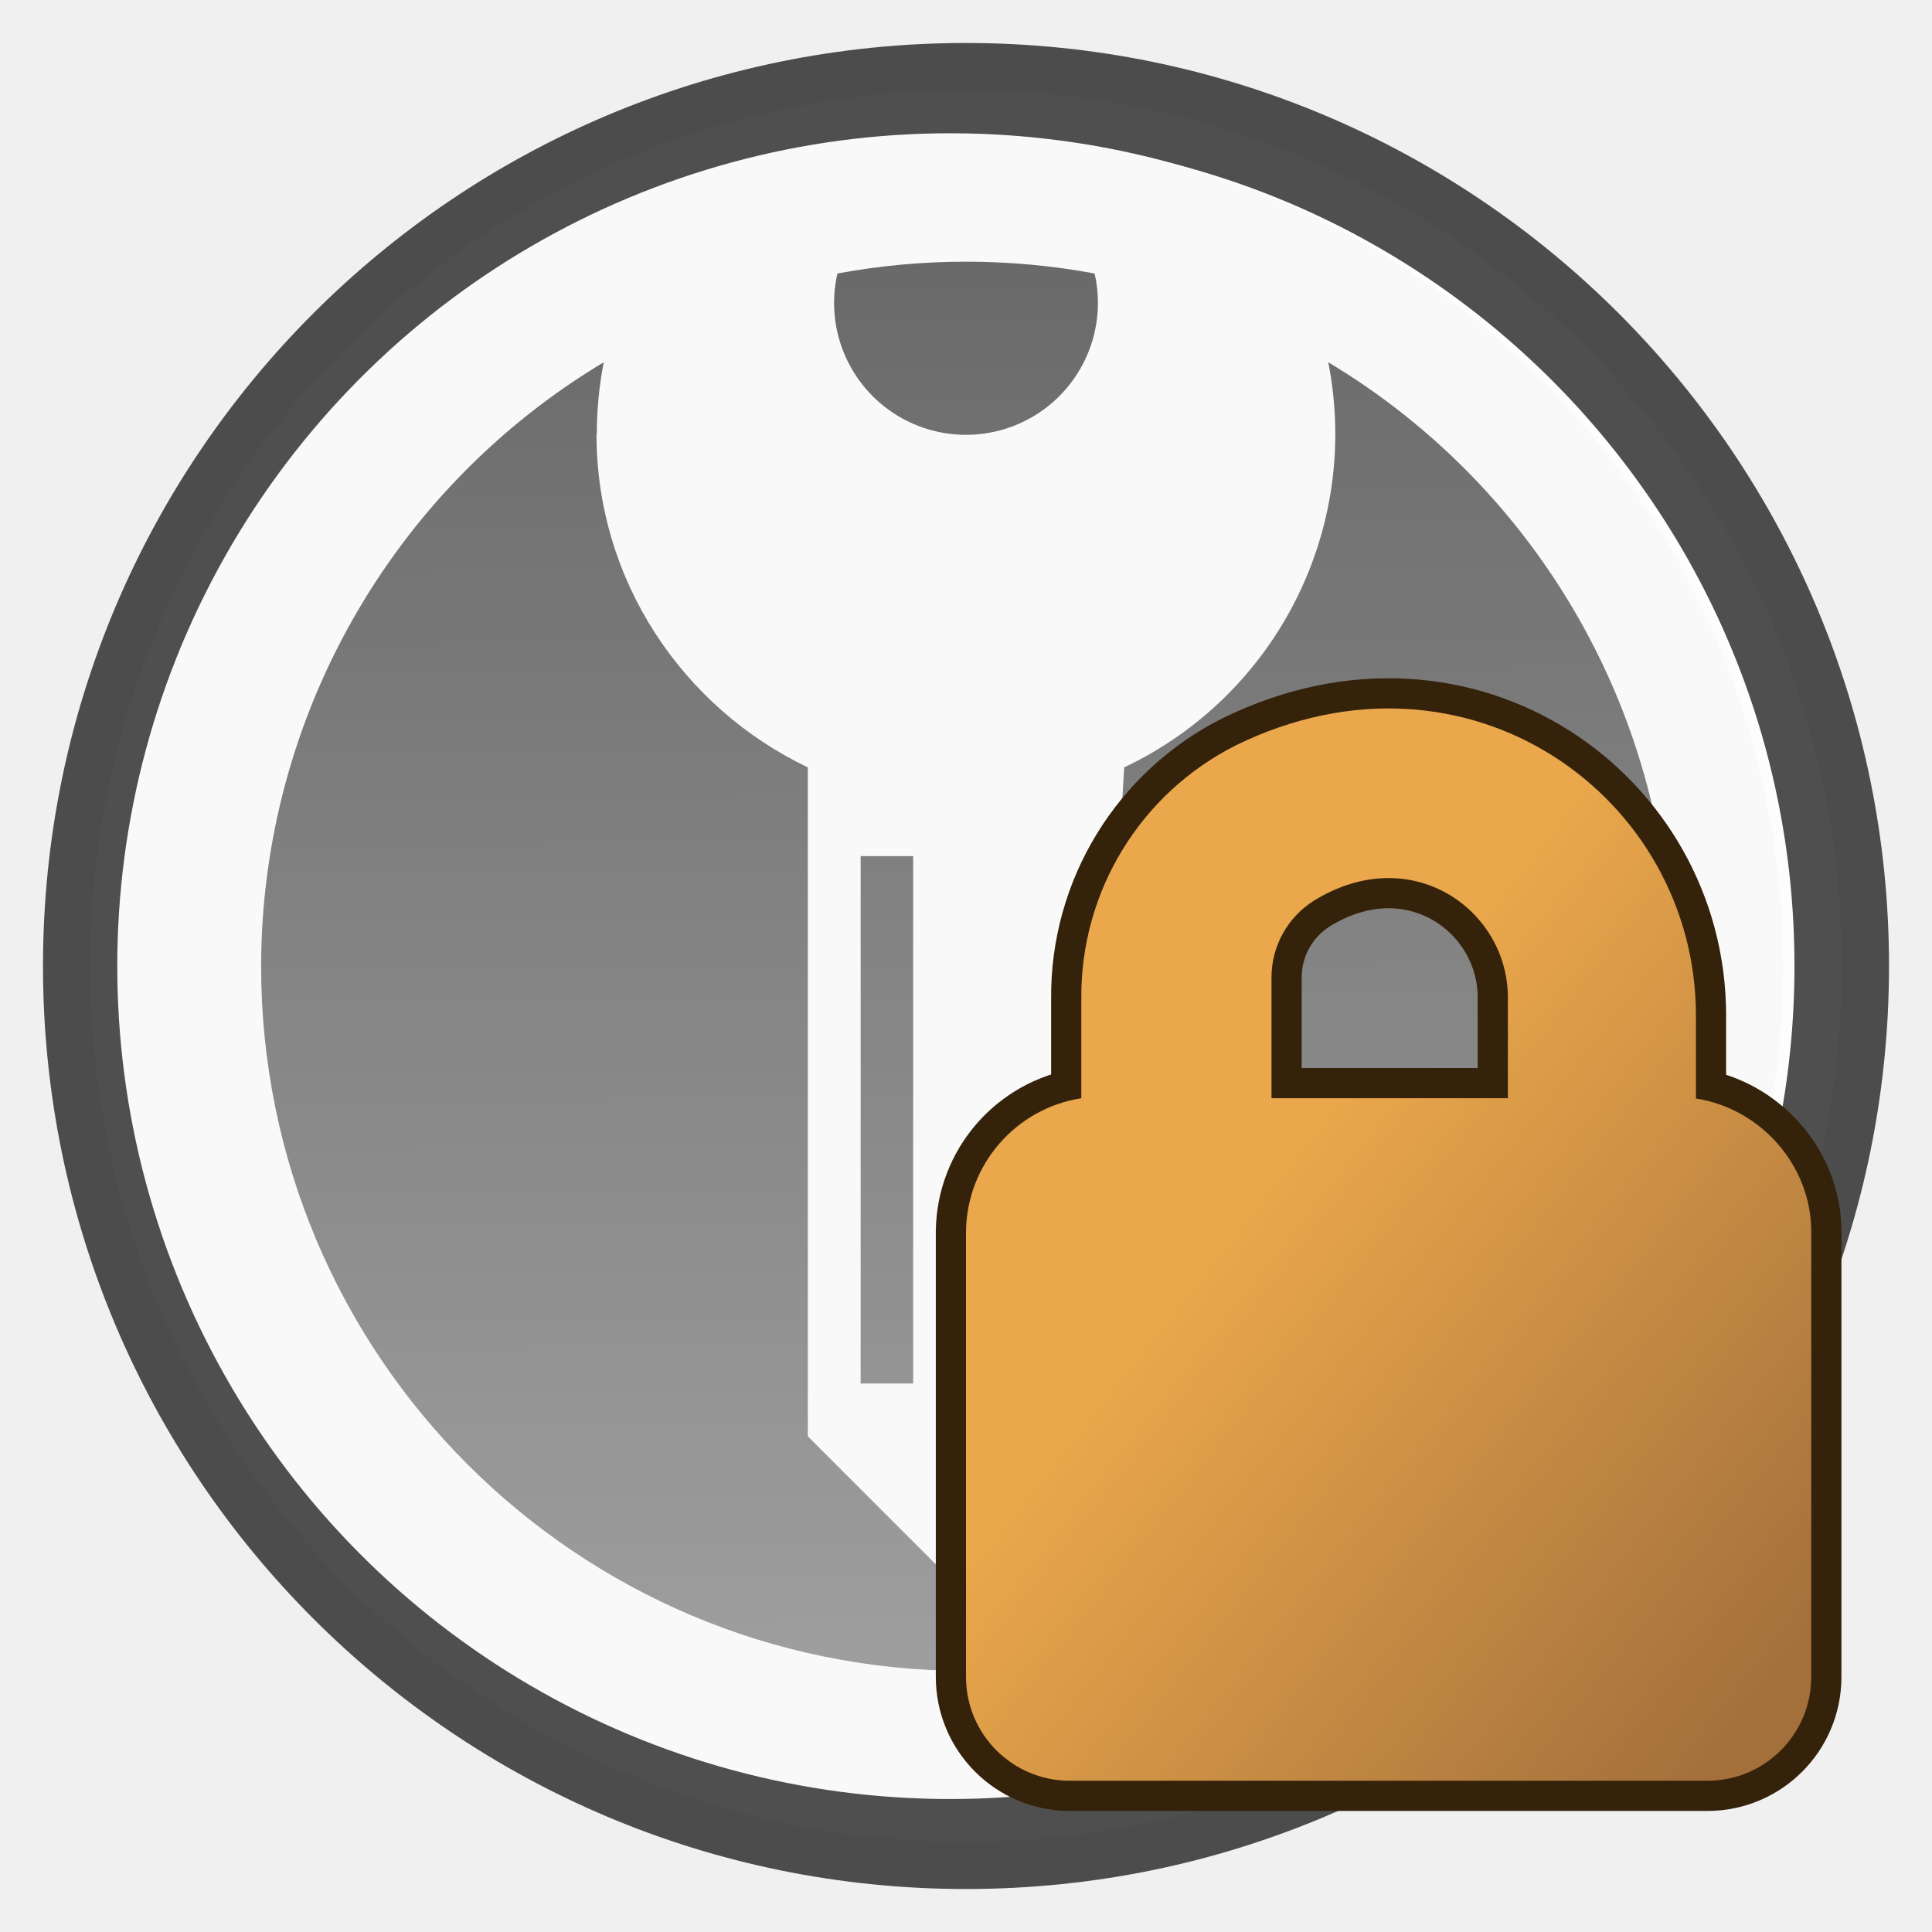
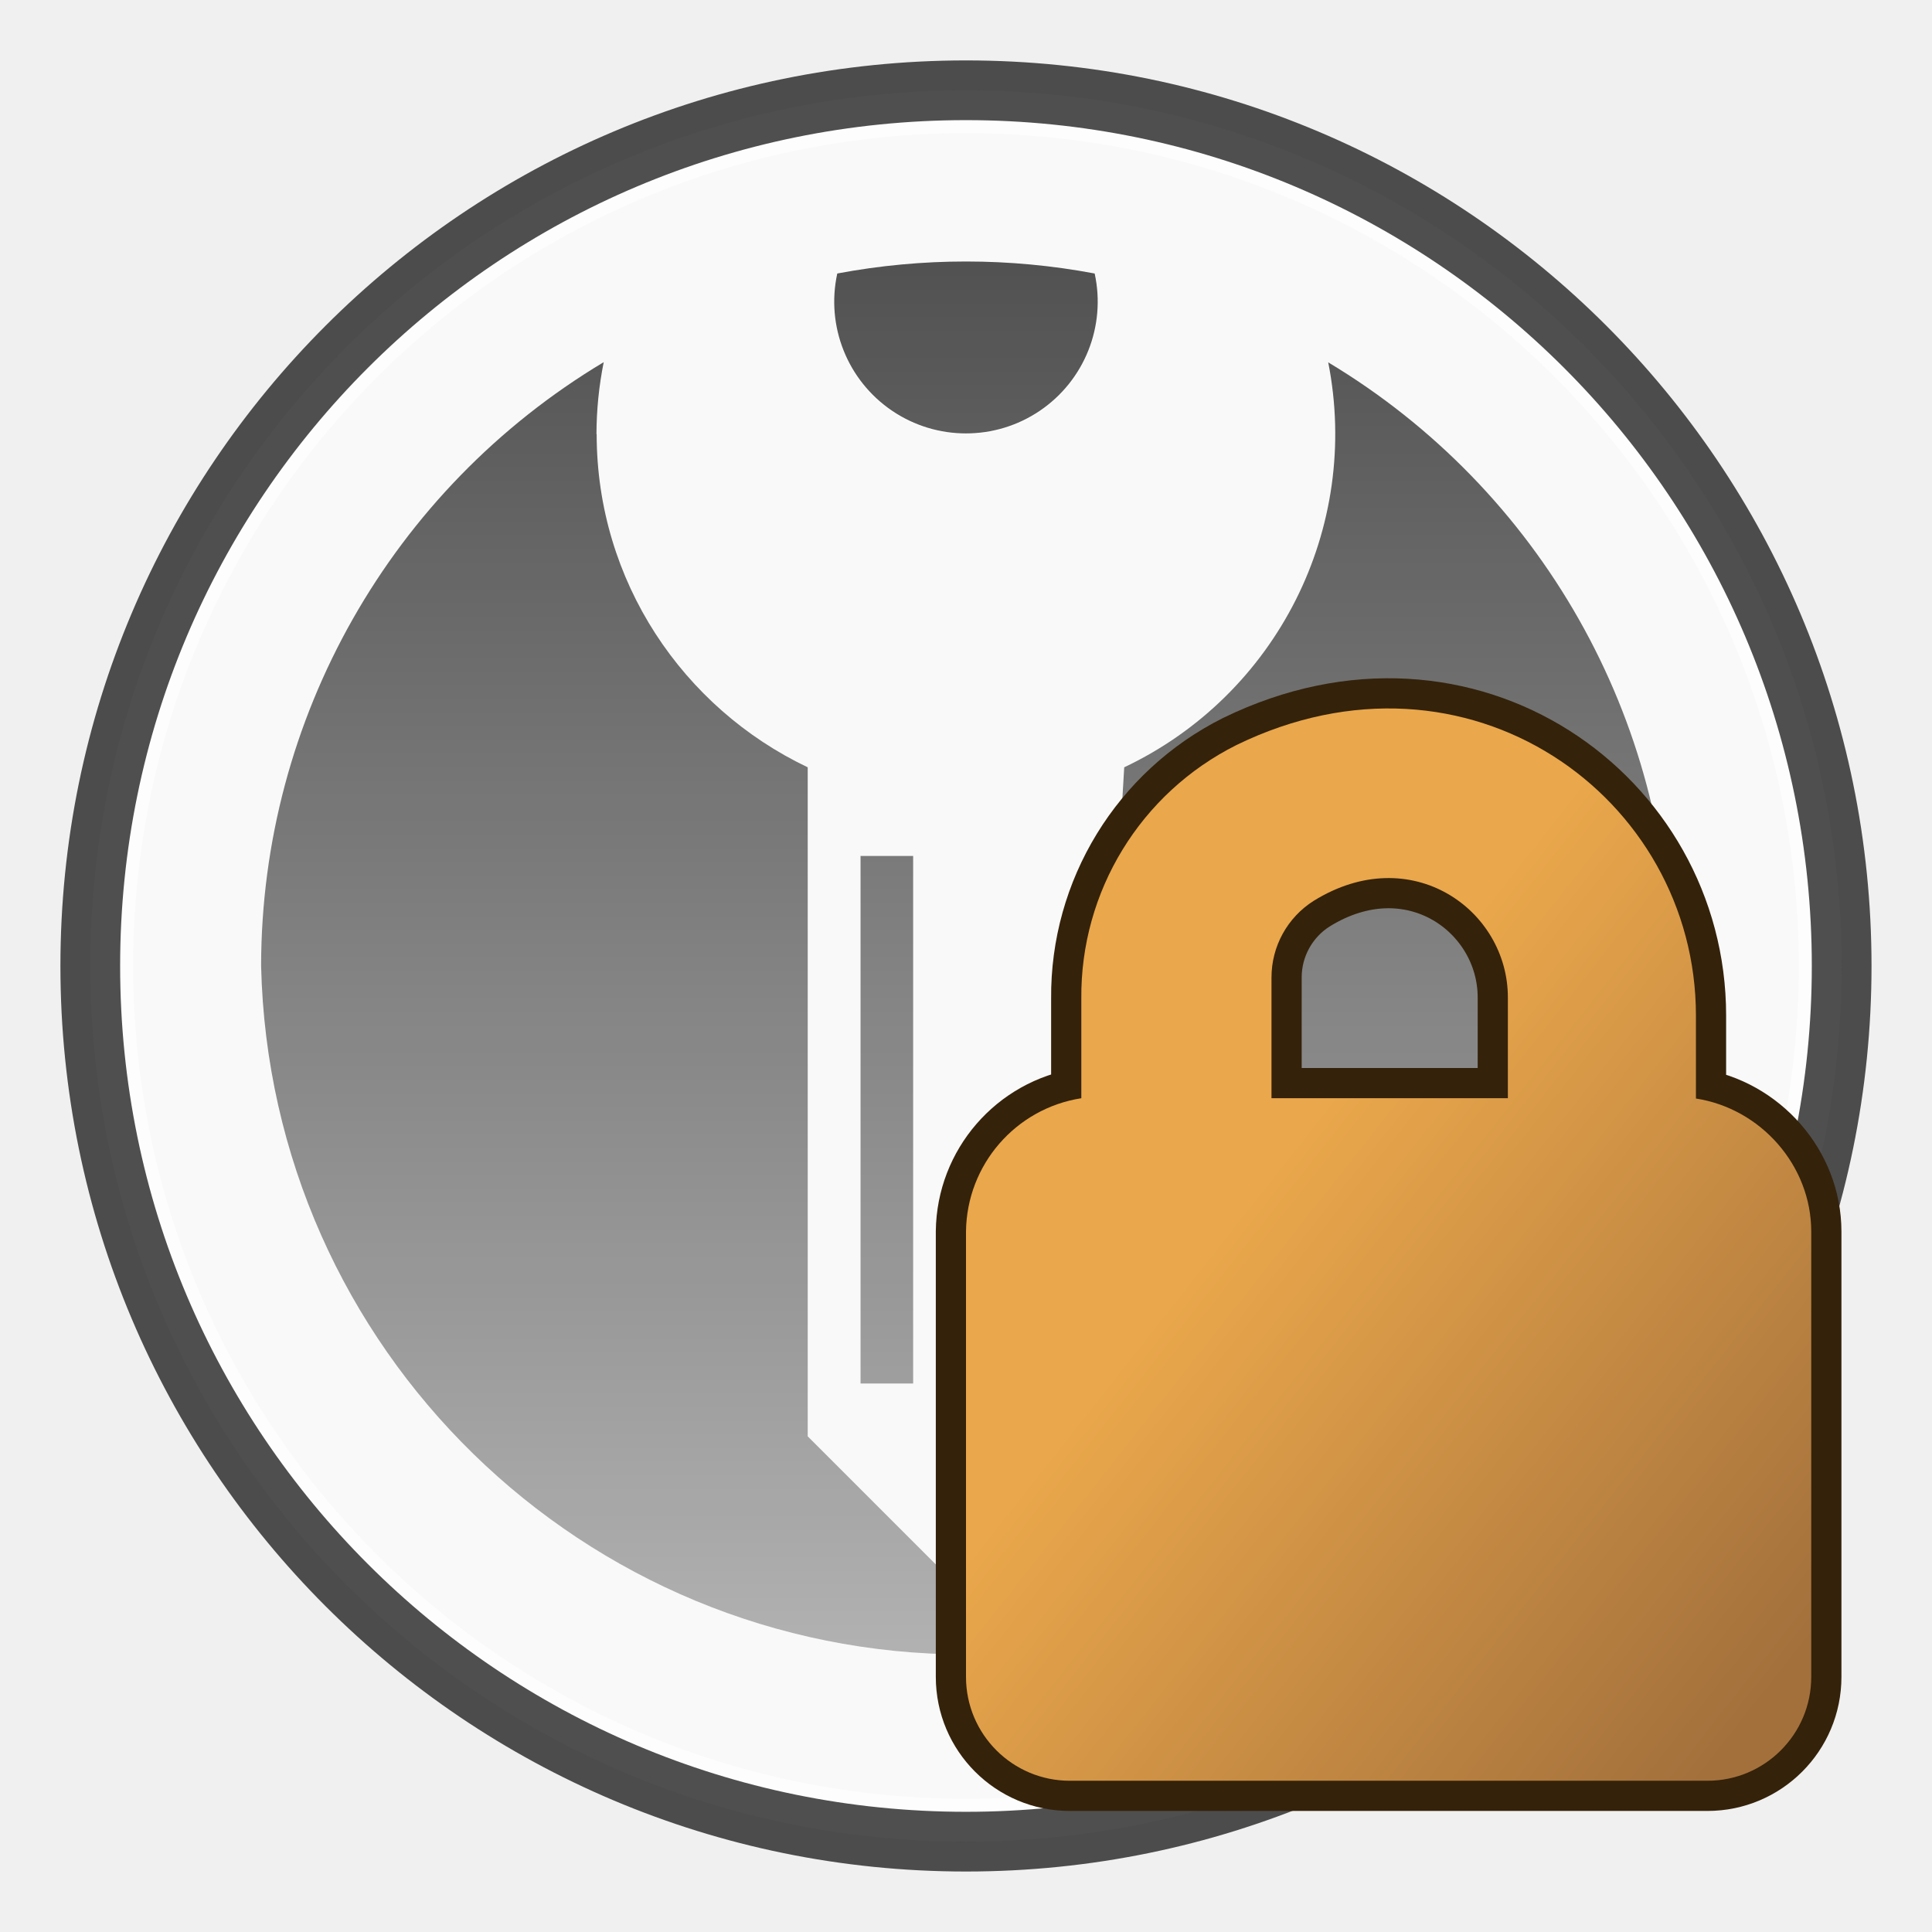
<svg xmlns="http://www.w3.org/2000/svg" xmlns:xlink="http://www.w3.org/1999/xlink" height="64" width="64" viewBox="0 0 64 64" xml:space="preserve">
  <defs>
-     <linearGradient id="b">
+     <linearGradient id="a">
      <stop style="stop-color:#eaa74b;stop-opacity:1" offset="0" />
      <stop style="stop-color:#a3703c;stop-opacity:1" offset="1" />
    </linearGradient>
-     <linearGradient id="a">
-       <stop offset="0" style="stop-color:#606060;stop-opacity:1" />
-       <stop offset="1" style="stop-color:#999;stop-opacity:1" />
+     <linearGradient id="b">
+       <stop offset="0" style="stop-color:#464646;stop-opacity:1" />
+       <stop offset="1" style="stop-color:#adadad;stop-opacity:1" />
    </linearGradient>
-     <linearGradient xlink:href="#a" id="c" x1="31.95" y1="8.51" x2="32.2" y2="55.71" gradientUnits="userSpaceOnUse" />
-     <linearGradient xlink:href="#b" id="d" x1="39.43" y1="42.25" x2="57.97" y2="56.88" gradientUnits="userSpaceOnUse" />
+     <linearGradient xlink:href="#a" id="d" x1="39.43" y1="42.25" x2="57.97" y2="56.88" gradientUnits="userSpaceOnUse" />
+     <linearGradient xlink:href="#b" id="c" gradientUnits="userSpaceOnUse" x1="53.24" y1="12.75" x2="53.24" y2="86.36" />
  </defs>
-   <g style="display:inline">
-     <circle r="29.01" style="opacity:.871;fill:#fff;fill-opacity:1;fill-rule:evenodd;stroke:#000;stroke-width:3.132;stroke-linecap:round;stroke-linejoin:round;stroke-miterlimit:4;stroke-dasharray:none;stroke-opacity:.784" cx="32" cy="32" />
-     <circle style="opacity:1;fill:none;fill-opacity:1;fill-rule:evenodd;stroke:none;stroke-width:1.5;stroke-linecap:round;stroke-linejoin:round;stroke-miterlimit:4;stroke-dasharray:none;stroke-opacity:1" cx="32" cy="32" r="26.73" />
-     <path style="display:inline;opacity:1;fill:#f9f9f9;fill-opacity:1;fill-rule:evenodd;stroke:none;stroke-width:1.579;stroke-linecap:round;stroke-linejoin:round;stroke-miterlimit:4;stroke-dasharray:none;stroke-opacity:1" d="M32 4.42a27.59 27.59 0 1 0 0 55.17 27.59 27.59 0 0 0 0-55.17Zm0 4.23c1.43 0 2.86.15 4.26.41a4.37 4.37 0 1 1-8.52 0c1.4-.27 2.83-.4 4.26-.4ZM20 12a12.23 12.23 0 0 0 6.75 13.42v22.16L32 52.82l5.24-5.24-.3-4.64 2.47-2.47L36.94 38l3.7-3.71-3.7-3.7.3-5.17A12.22 12.22 0 0 0 44 12a23.35 23.35 0 0 1 11.35 20 23.35 23.35 0 0 1-46.7 0A23.35 23.35 0 0 1 20 12Zm8.5 16.36h1.75v17.47h-1.74V28.36z" />
-     <path style="display:inline;opacity:.94;fill:url(#c);fill-opacity:1;fill-rule:nonzero;stroke:none;stroke-width:.505;stroke-linecap:round;stroke-linejoin:round;stroke-miterlimit:4;stroke-dasharray:none;stroke-opacity:1" d="M36.26 9.06a4.37 4.37 0 1 1-8.52 0 23.35 23.35 0 0 1 8.52 0zm-16.5 5.32c0 4.87 2.87 9.07 7 11.04v22.16L32 52.82l5.24-5.24-.3-4.64 2.47-2.47L36.94 38l3.7-3.71-3.7-3.7.3-5.17A12.22 12.22 0 0 0 44 12a23.35 23.35 0 0 1 11.35 20 23.35 23.35 0 0 1-46.7 0A23.35 23.35 0 0 1 20 12a12.4 12.4 0 0 0-.23 2.38zm8.74 13.98h1.75v17.47h-1.74V28.36z" />
+   <g style="display:inline" transform="translate(.42 .42) scale(.63158)">
+     <circle r="45.93" style="opacity:.871;fill:#fff;fill-opacity:1;fill-rule:evenodd;stroke:#000;stroke-width:3.132;stroke-linecap:round;stroke-linejoin:round;stroke-miterlimit:4;stroke-dasharray:none;stroke-opacity:.784" cx="50" cy="50" />
+     <circle style="opacity:1;fill:none;fill-opacity:1;fill-rule:evenodd;stroke:none;stroke-width:1.5;stroke-linecap:round;stroke-linejoin:round;stroke-miterlimit:4;stroke-dasharray:none;stroke-opacity:1" cx="50" cy="50" r="42.32" />
+     <path style="opacity:1;fill:#f9f9f9;fill-opacity:1;fill-rule:evenodd;stroke:none;stroke-width:2.5;stroke-linecap:round;stroke-linejoin:round;stroke-miterlimit:4;stroke-dasharray:none;stroke-opacity:1" d="M50 6.32A43.68 43.68 0 0 0 6.32 50 43.68 43.68 0 0 0 50 93.68 43.68 43.68 0 0 0 93.68 50 43.68 43.68 0 0 0 50 6.32Zm0 6.72c2.26 0 4.52.22 6.75.64a6.92 6.92 0 1 1-13.5 0c2.23-.42 4.49-.64 6.75-.64Zm-19 5.3a19.36 19.36 0 0 0 10.7 21.24v35.09l8.3 8.3 8.3-8.3-.48-7.35 3.92-3.92-3.92-3.9 5.87-5.88-5.87-5.87.48-8.17A19.35 19.35 0 0 0 69 18.34 36.97 36.97 0 0 1 86.95 50a36.97 36.97 0 0 1-73.92 0c.01-12.98 6.83-25 17.97-31.67Zm13.46 25.9h2.77V71.9h-2.76V44.23z" />
+     <path style="opacity:.94;fill:url(#c);fill-opacity:1;fill-rule:nonzero;stroke:none;stroke-width:.8;stroke-linecap:round;stroke-linejoin:round;stroke-miterlimit:4;stroke-dasharray:none;stroke-opacity:1" d="M56.75 13.68a6.91 6.91 0 1 1-13.5 0 36.48 36.48 0 0 1 13.5 0zM30.63 22.1c0 7.72 4.53 14.37 11.07 17.48v35.09l8.3 8.3 8.3-8.3-.48-7.35 3.92-3.92-3.92-3.9 5.87-5.88-5.87-5.87.48-8.17A19.35 19.35 0 0 0 69 18.34 36.97 36.97 0 0 1 86.95 50a36.97 36.97 0 0 1-73.92 0c.01-12.98 6.83-25 17.97-31.67a19.4 19.4 0 0 0-.38 3.77zm13.83 22.13h2.77V71.9h-2.76V44.24z" />
  </g>
-   <g style="display:inline;stroke-width:1;stroke:#34220a;stroke-opacity:1">
-     <g style="display:inline;stroke:#34220a;stroke-width:1;stroke-opacity:1" stroke="#0c0c0c" stroke-opacity=".8">
-       <path d="M56.18 36.38v-2.74c0-7.24-7.55-12.7-15.22-8.96a9.3 9.3 0 0 0-5.14 8.4v3.3A4.52 4.52 0 0 0 32 40.79v14.76c0 1.9 1.54 3.44 3.44 3.44h21.12c1.9 0 3.44-1.54 3.44-3.44V40.8c0-2.2-1.68-4.08-3.82-4.41zm-6.23 0h-7.83v-4a3 3 0 0 1 1.4-2.54c3.23-2 6.43.3 6.43 3.2v3.34z" display="inline" fill="#eaa74b" stroke="none" style="display:inline;fill:url(#d);fill-opacity:1;stroke:#34220a;stroke-width:2;stroke-linecap:round;stroke-linejoin:round;stroke-dasharray:none;stroke-opacity:1;paint-order:stroke fill markers" />
-     </g>
+   <g style="display:inline;stroke:#34220a;stroke-width:1;stroke-opacity:1" stroke="#0c0c0c" stroke-opacity=".8">
+     <path d="M56.18 36.38v-2.74c0-7.24-7.55-12.7-15.22-8.96a9.3 9.3 0 0 0-5.14 8.4v3.3A4.52 4.52 0 0 0 32 40.79v14.76c0 1.9 1.54 3.44 3.44 3.44h21.12c1.9 0 3.44-1.54 3.44-3.44V40.8c0-2.2-1.68-4.08-3.82-4.41zm-6.23 0h-7.83v-4a3 3 0 0 1 1.4-2.54c3.23-2 6.43.3 6.43 3.2v3.34z" display="inline" fill="#eaa74b" stroke="none" style="display:inline;fill:url(#d);fill-opacity:1;stroke:#34220a;stroke-width:2;stroke-linecap:round;stroke-linejoin:round;stroke-dasharray:none;stroke-opacity:1;paint-order:stroke fill markers" />
  </g>
</svg>
